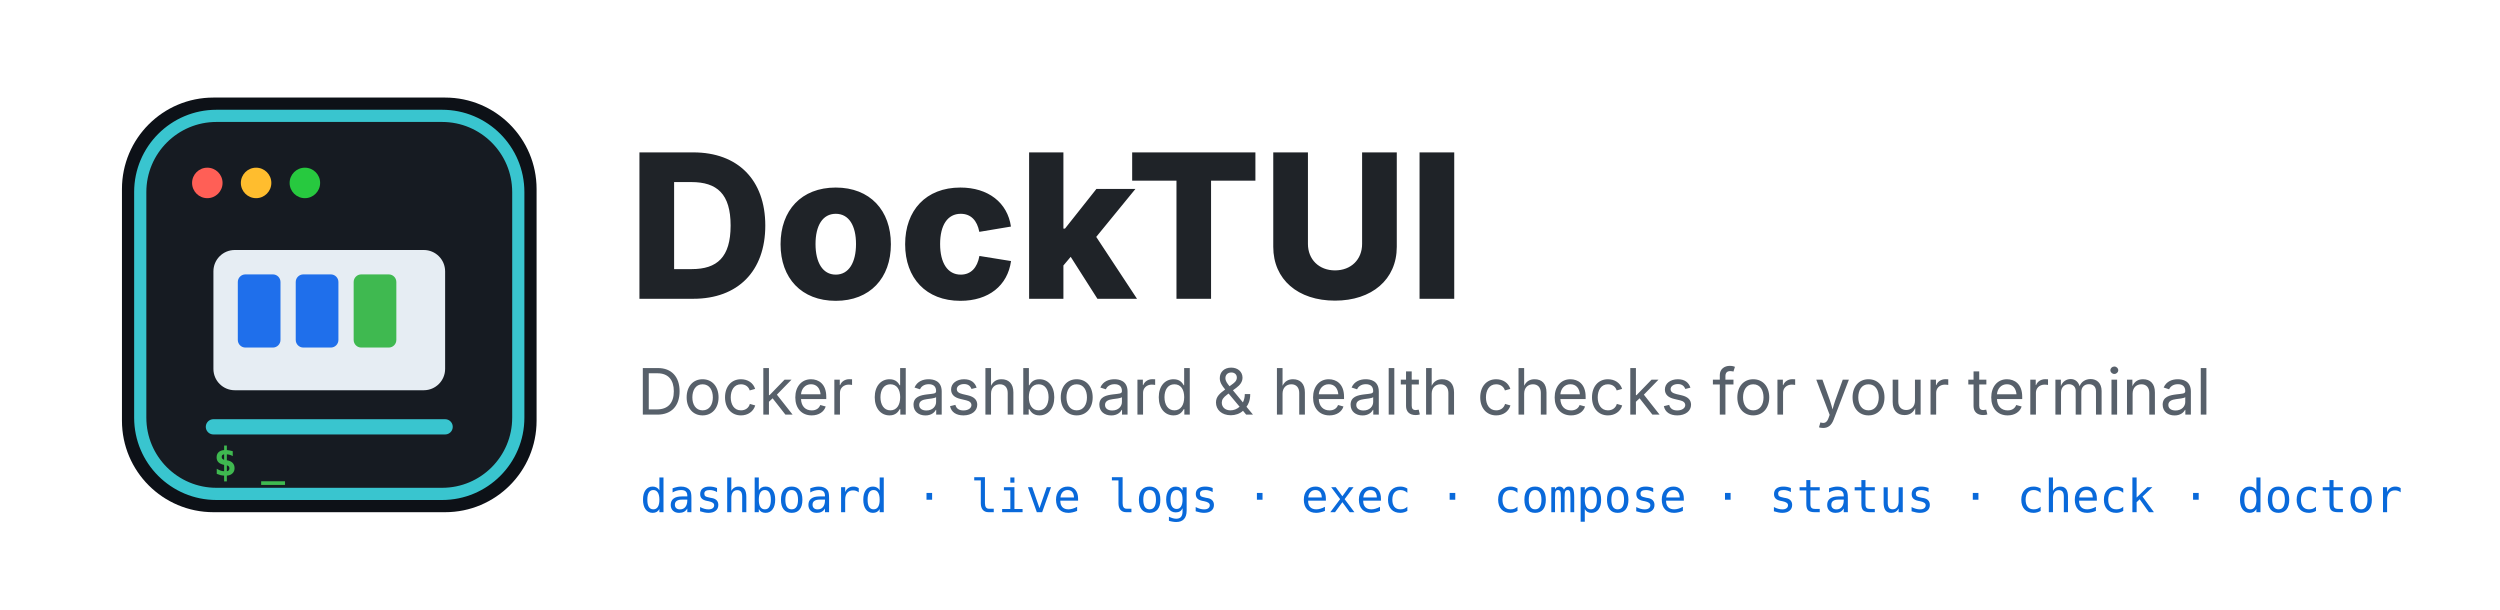
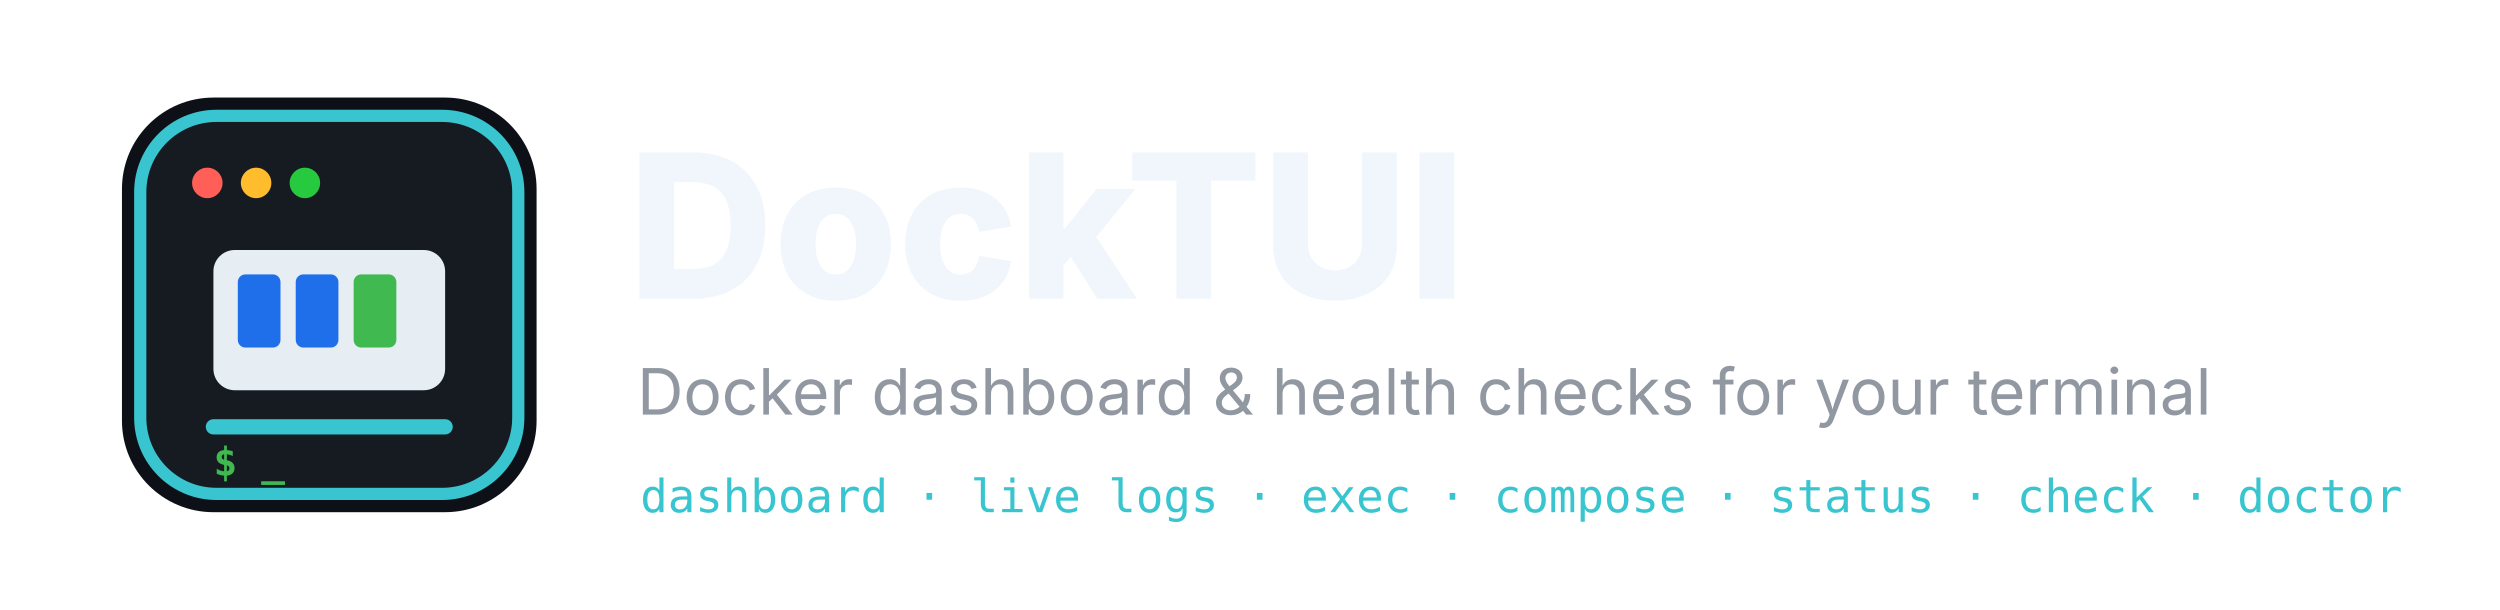
<svg xmlns="http://www.w3.org/2000/svg" width="820" height="200" viewBox="0 0 820 200" role="img" aria-labelledby="title desc">
  <g transform="translate(40 32)">
    <rect x="0" y="0" width="136" height="136" rx="30" fill="#0d1117" />
    <rect x="6" y="6" width="124" height="124" rx="25" fill="#161b22" stroke="#39c5cf" stroke-width="4" />
    <circle cx="28" cy="28" r="5" fill="#ff5f56" />
    <circle cx="44" cy="28" r="5" fill="#ffbd2e" />
    <circle cx="60" cy="28" r="5" fill="#27c93f" />
    <rect x="30" y="50" width="76" height="46" rx="7" fill="#e6edf3" />
    <rect x="38" y="58" width="14" height="24" rx="2.5" fill="#1f6feb" />
    <rect x="57" y="58" width="14" height="24" rx="2.5" fill="#1f6feb" />
    <rect x="76" y="58" width="14" height="24" rx="2.5" fill="#3fb950" />
    <path d="M30 108h76" stroke="#39c5cf" stroke-width="5" stroke-linecap="round" />
    <text x="30" y="124" font-family="ui-monospace, Menlo, Consolas, monospace" font-size="13" font-weight="700" fill="#3fb950">$ _</text>
  </g>
-   <text x="206" y="98" font-family="Inter, 'Segoe UI', Roboto, Arial, sans-serif" font-size="66" font-weight="800" fill="#1f2328">DockTUI</text>
-   <text x="209" y="136" font-family="Inter, 'Segoe UI', Roboto, Arial, sans-serif" font-size="21" fill="#57606a">Docker dashboard &amp; health checks for your terminal</text>
-   <text x="210" y="168" font-family="ui-monospace, Menlo, Consolas, monospace" font-size="15" fill="#0969da">dashboard · live logs · exec · compose · status · check · doctor</text>
+   <text x="206" y="98" font-family="Inter, 'Segoe UI', Roboto, Arial, sans-serif" font-size="66" font-weight="800" fill="#f0f6fc">DockTUI</text>
+   <text x="209" y="136" font-family="Inter, 'Segoe UI', Roboto, Arial, sans-serif" font-size="21" fill="#9198a1">Docker dashboard &amp; health checks for your terminal</text>
+   <text x="210" y="168" font-family="ui-monospace, Menlo, Consolas, monospace" font-size="15" fill="#39c5cf">dashboard · live logs · exec · compose · status · check · doctor</text>
</svg>
